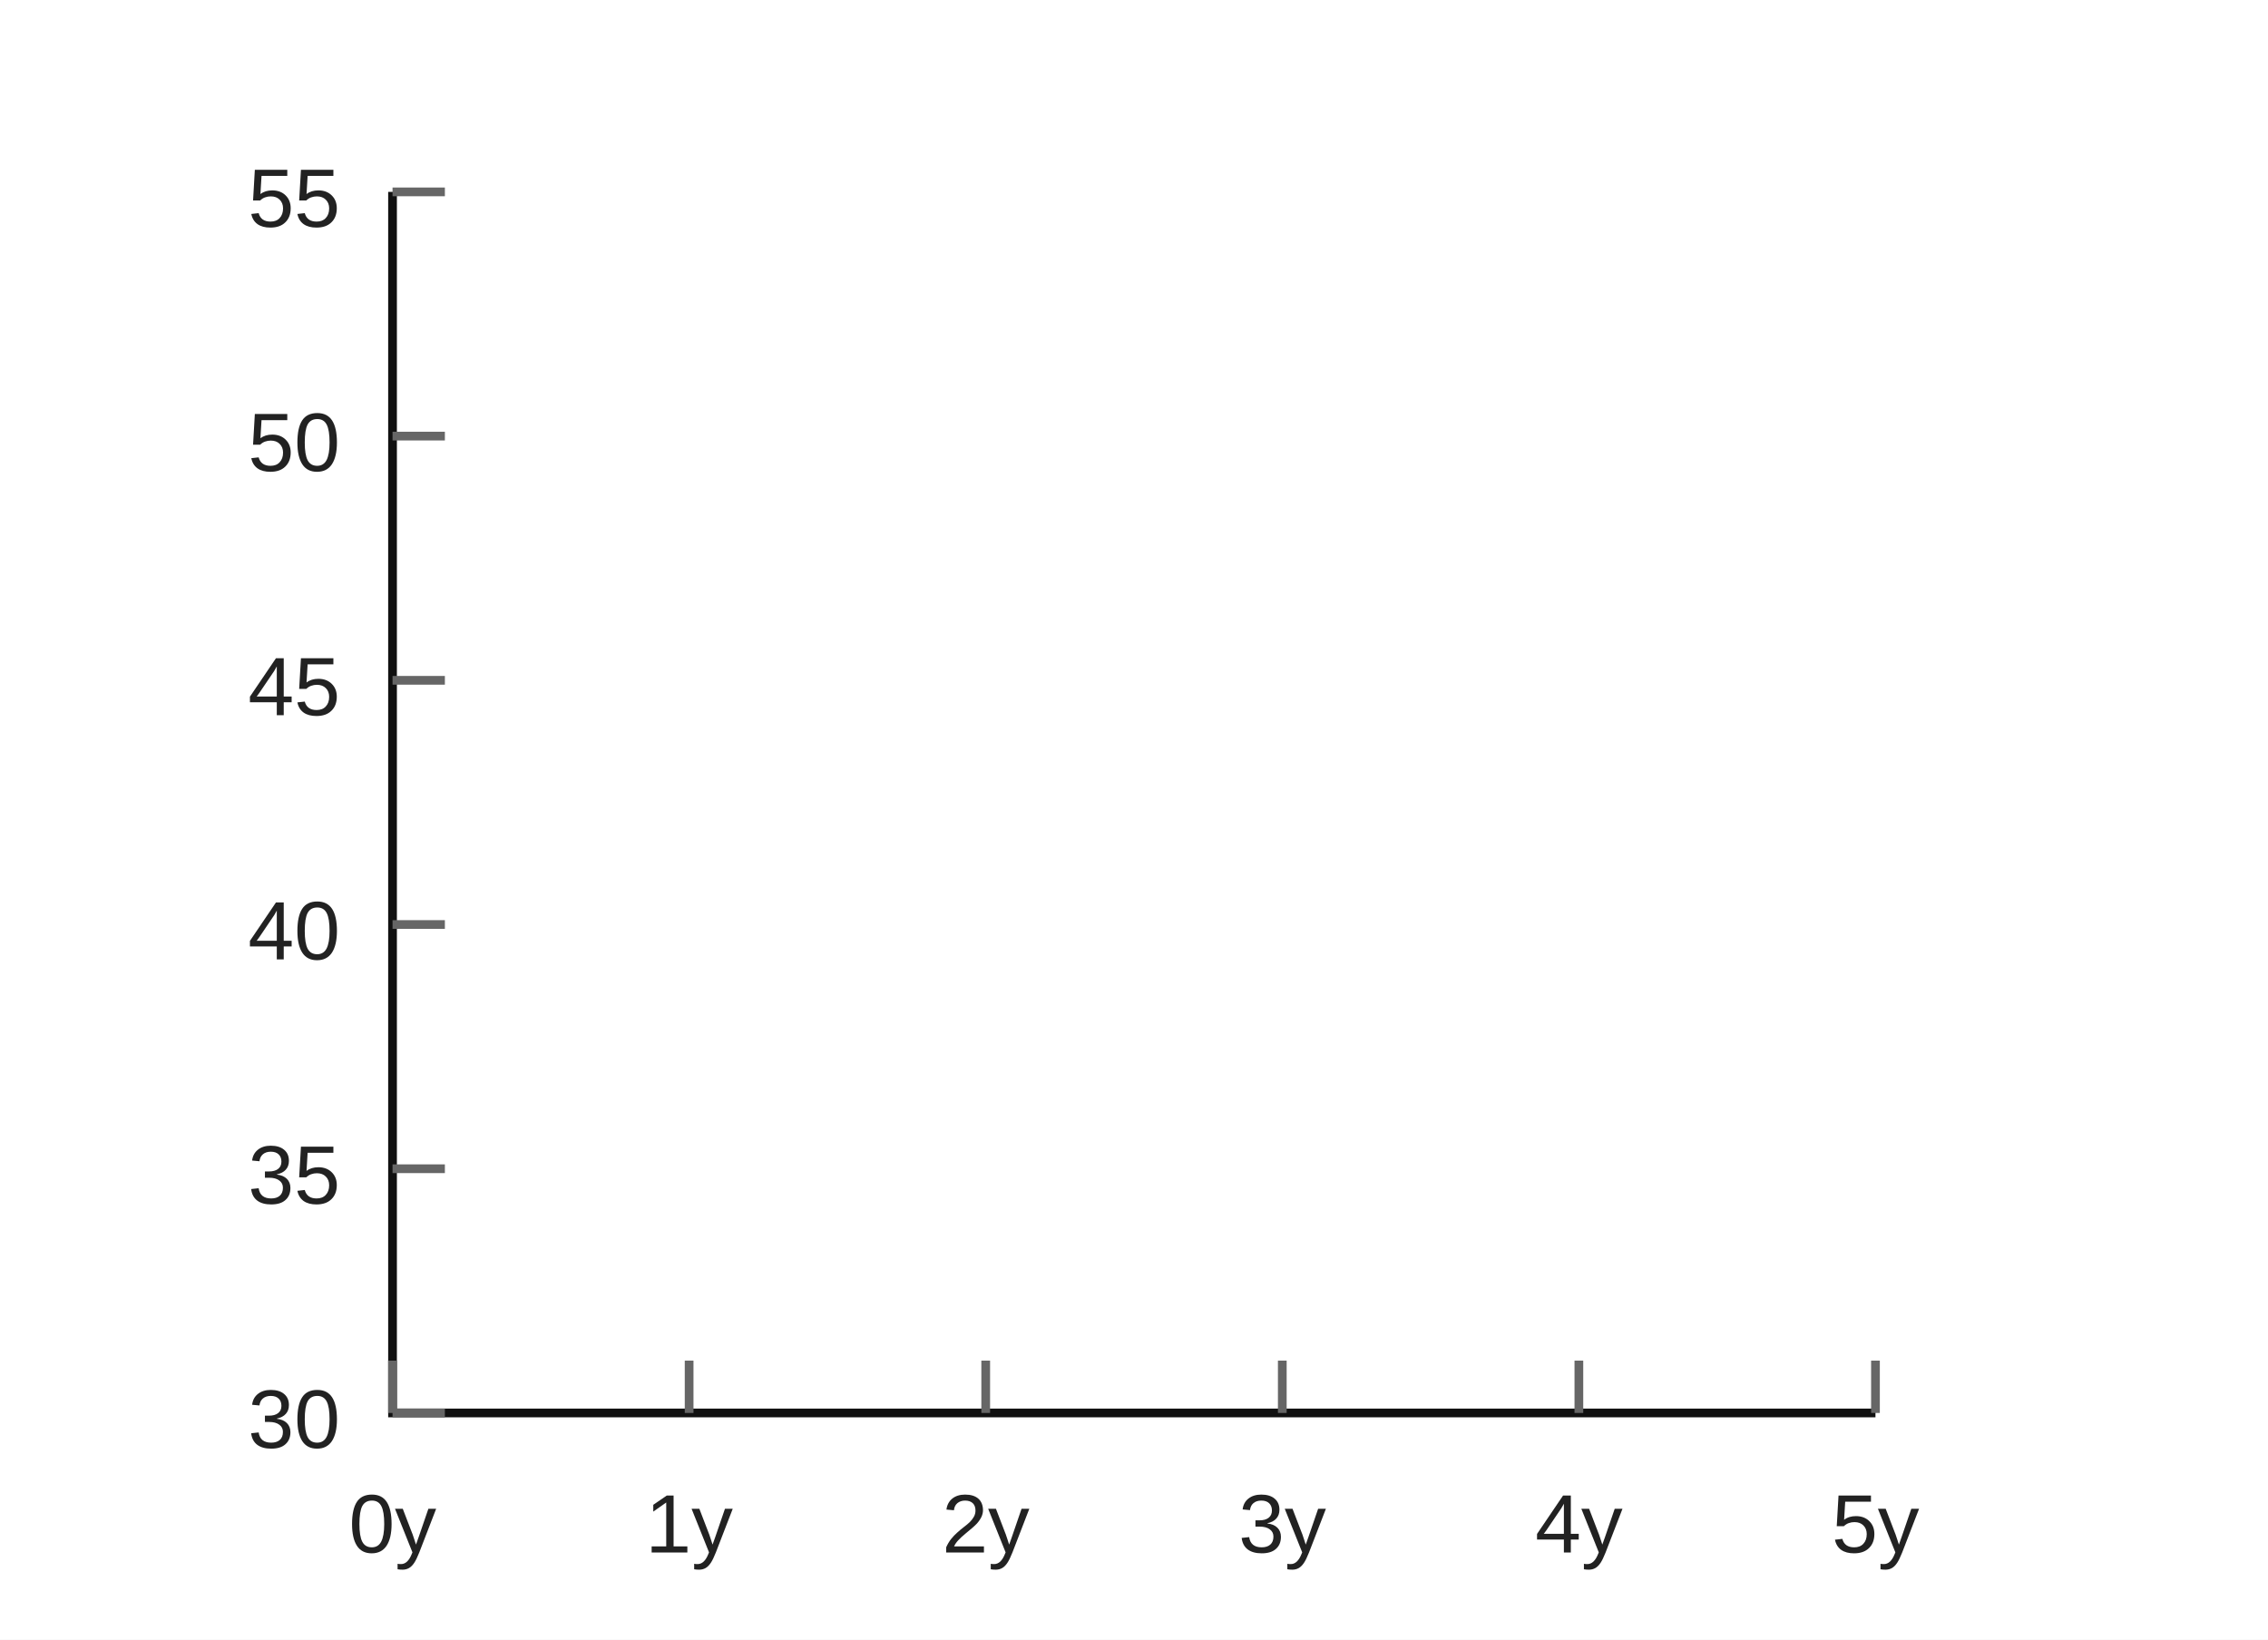
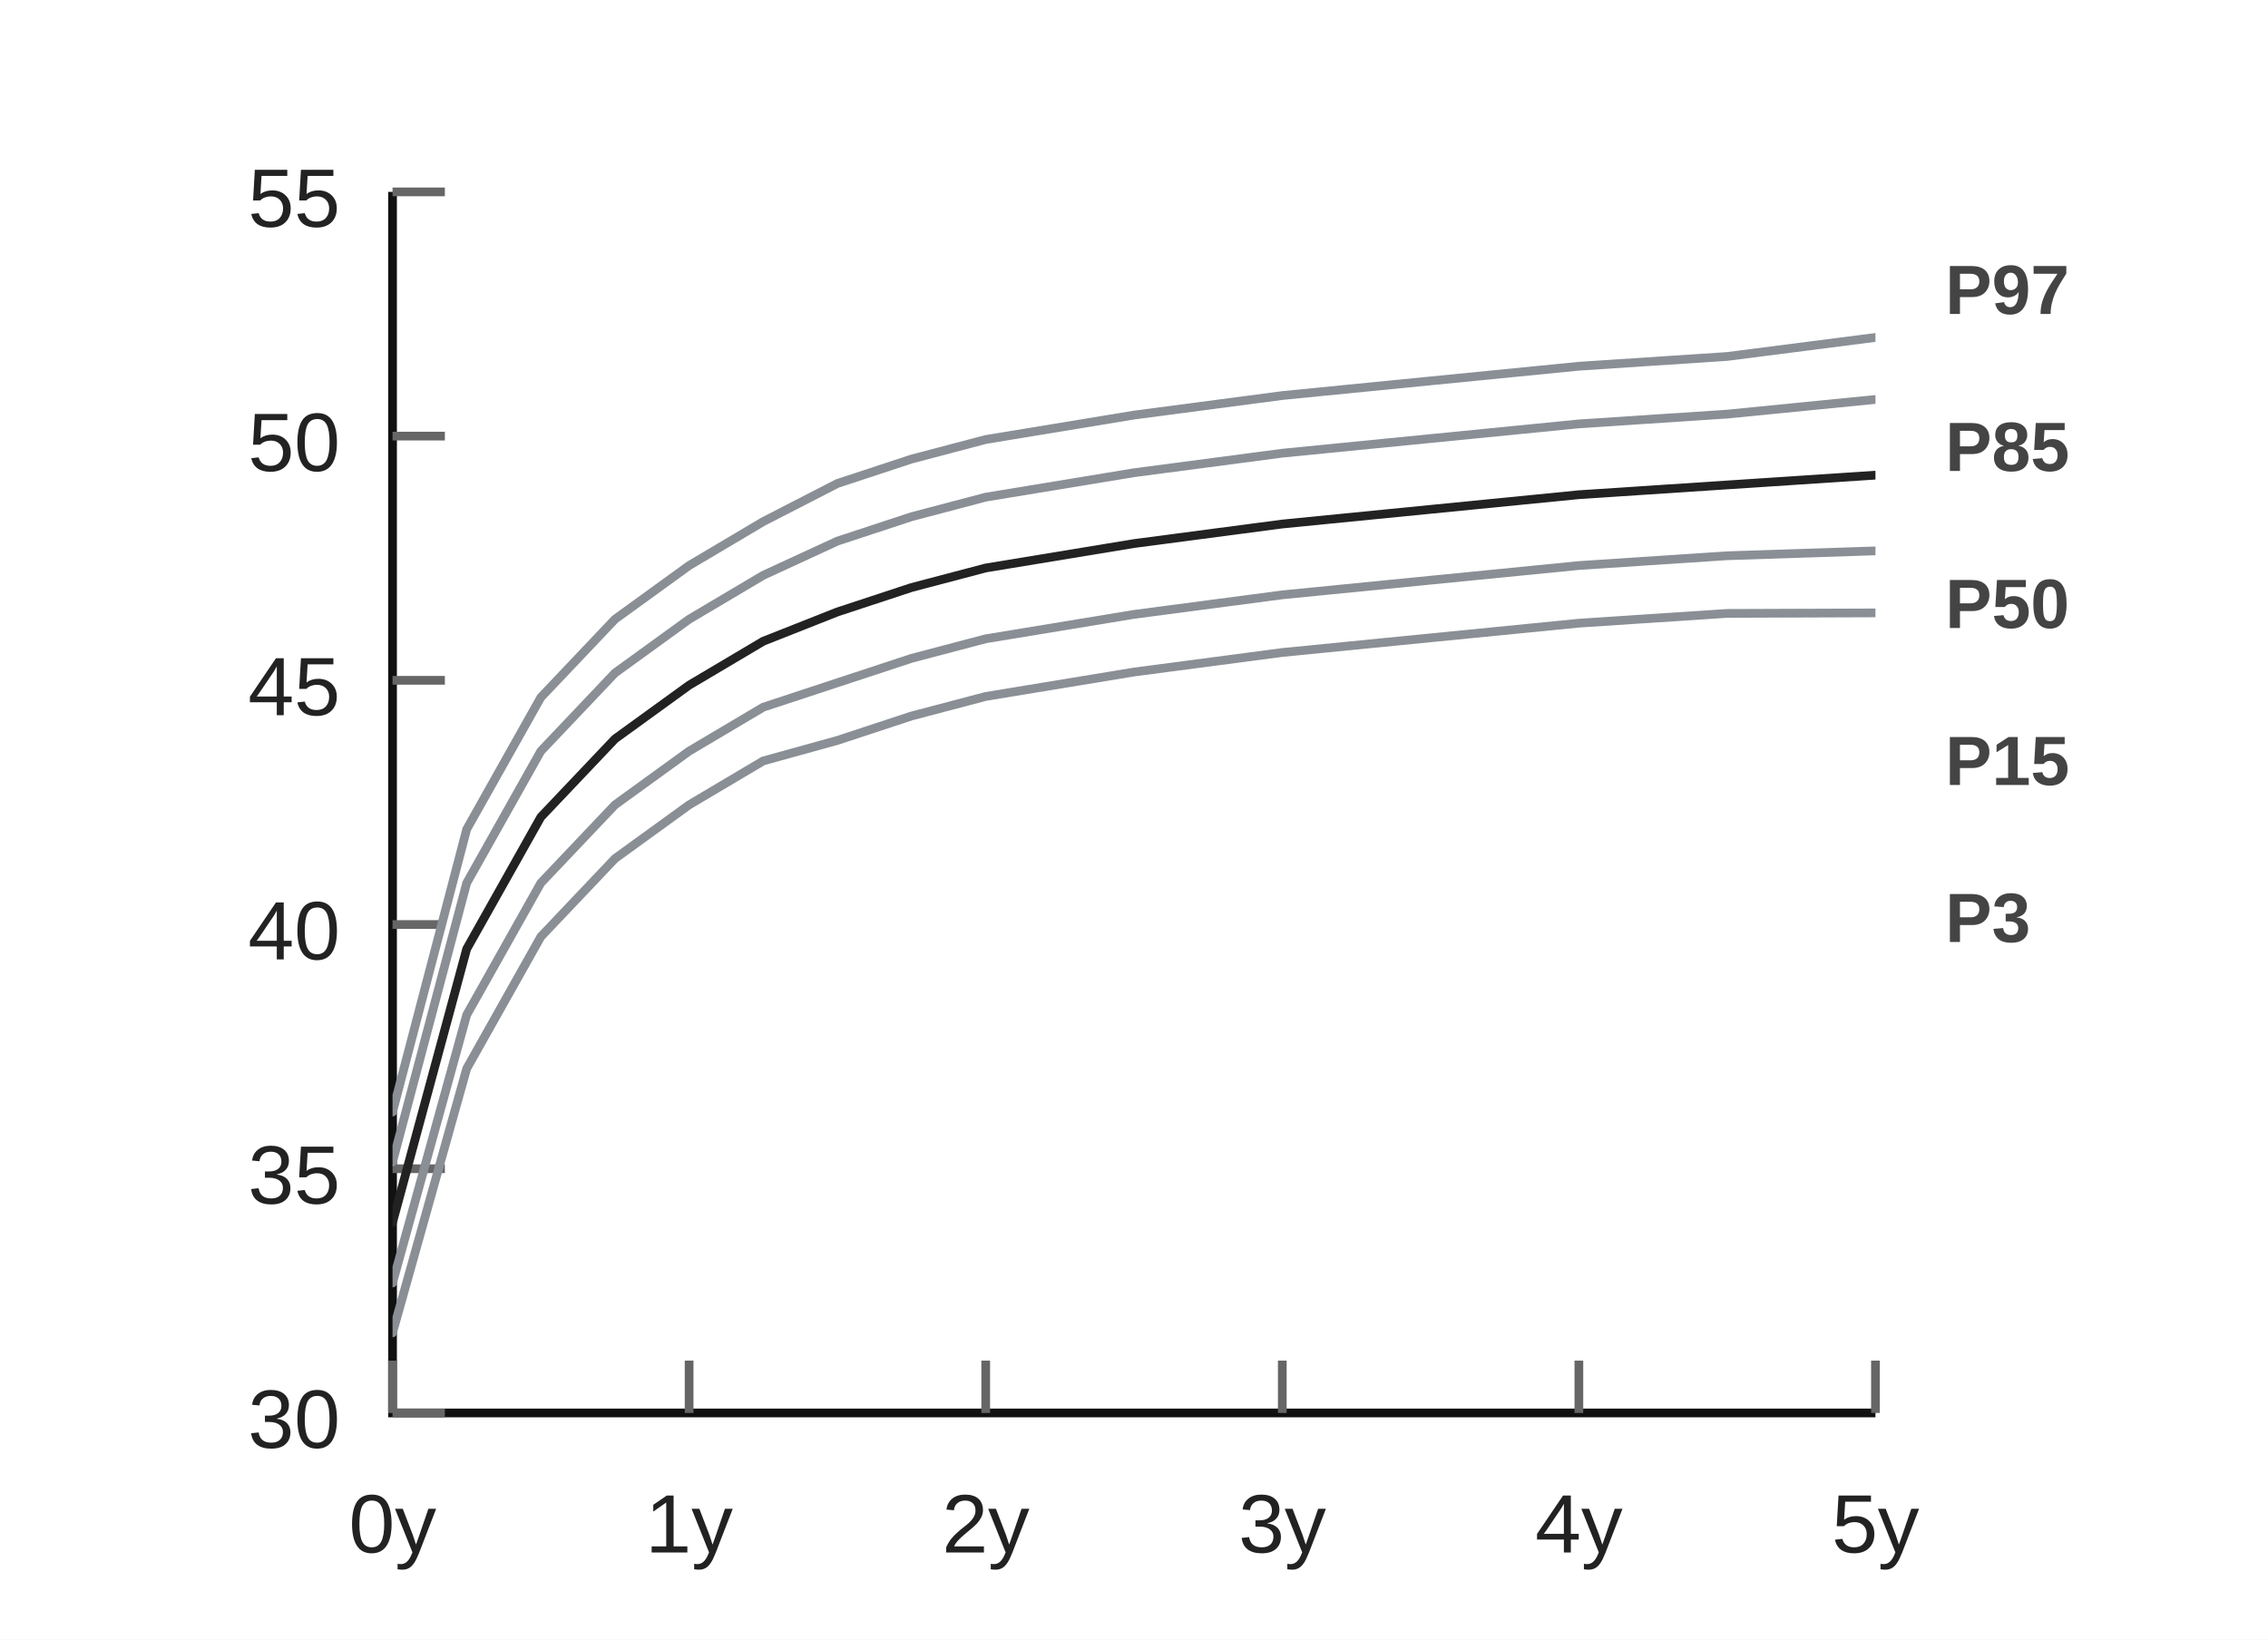
<svg xmlns="http://www.w3.org/2000/svg" viewBox="0 0 260 188" role="img" aria-label="WHO Girls Head Circumference 0-5 years">
  <style>
    .axis { stroke: #111; stroke-width: 1; fill: none; }
    .tick { stroke: #666; stroke-width: 1; }
    .label { fill: #222; font: 9.5px Arial, sans-serif; text-anchor: middle; }
    .ylabel { fill: #222; font: 9.5px Arial, sans-serif; text-anchor: end; }
    .curve { fill: none; stroke: #8a8f96; stroke-width: 1; stroke-linecap: round; }
    .median { fill: none; stroke: #222; stroke-width: 1; stroke-linecap: round; }
    .percentile { fill: #444; font: 700 8px Arial, sans-serif; }
  </style>
  <rect x="0" y="0" width="260" height="188" fill="#fff" />
  <defs>
    <clipPath id="clip-girls-head-0-5-minimal-svg-0">
      <rect x="45" y="22" width="170" height="140" />
    </clipPath>
  </defs>
  <path class="axis" d="M45 22 V162 H215" />
  <path class="tick" d="M45 162 V156" />
  <text class="label" x="45" y="178">0y</text>
  <path class="tick" d="M79 162 V156" />
  <text class="label" x="79" y="178">1y</text>
  <path class="tick" d="M113 162 V156" />
  <text class="label" x="113" y="178">2y</text>
  <path class="tick" d="M147 162 V156" />
  <text class="label" x="147" y="178">3y</text>
  <path class="tick" d="M181 162 V156" />
  <text class="label" x="181" y="178">4y</text>
  <path class="tick" d="M215 162 V156" />
  <text class="label" x="215" y="178">5y</text>
  <path class="tick" d="M45 22 H51" />
  <text class="ylabel" x="39" y="26">55</text>
  <path class="tick" d="M45 50 H51" />
  <text class="ylabel" x="39" y="54">50</text>
  <path class="tick" d="M45 78 H51" />
  <text class="ylabel" x="39" y="82">45</text>
  <path class="tick" d="M45 106 H51" />
  <text class="ylabel" x="39" y="110">40</text>
  <path class="tick" d="M45 134 H51" />
  <text class="ylabel" x="39" y="138">35</text>
  <path class="tick" d="M45 162 H51" />
  <text class="ylabel" x="39" y="166">30</text>
+   <g clip-path="url(#clip-girls-head-0-5-minimal-svg-0)">
+     <path class="curve" d="M45.00 127.50 L53.50 95.08 L62.00 79.96 L70.50 71.00 L79.00 64.84 L87.50 59.80 L96.00 55.43 L104.50 52.63 L113.00 50.39 L130.00 47.59 L147.00 45.35 L164.00 43.67 L181.00 41.99 L198.00 40.87 L215.00 38.69" />
+     <path class="curve" d="M45.00 133.22 L53.50 101.24 L62.00 86.12 L70.50 77.16 L79.00 71.00 L87.50 65.96 L96.00 62.04 L104.50 59.24 L113.00 57.00 L130.00 54.20 L147.00 51.96 L164.00 50.28 L181.00 48.60 L198.00 47.48 L215.00 45.80" />
+     <path class="median" d="M45.00 140.16 L53.50 108.80 L62.00 93.68 L70.50 84.72 L79.00 78.56 L87.50 73.52 L96.00 70.16 L104.50 67.36 L113.00 65.12 L130.00 62.32 L147.00 60.08 L164.00 58.40 L181.00 56.72 L198.00 55.60 L215.00 54.48" />
+     <path class="curve" d="M45.00 147.10 L53.50 116.36 L62.00 101.24 L70.50 92.28 L79.00 86.12 L87.50 81.08 L96.00 78.28 L104.50 75.48 L113.00 73.24 L130.00 70.44 L147.00 68.20 L164.00 66.52 L181.00 64.84 L198.00 63.72 L215.00 63.16" />
+     <path class="curve" d="M45.00 152.82 L53.50 122.52 L62.00 107.40 L70.50 98.44 L79.00 92.28 L87.50 87.24 L96.00 84.89 L104.50 82.09 L113.00 79.85 L130.00 77.05 L147.00 74.81 L164.00 73.13 L181.00 71.45 L198.00 70.33 L215.00 70.27" />
+   </g>
+   <text class="percentile" x="223" y="36">P97</text>
+   <text class="percentile" x="223" y="54">P85</text>
+   <text class="percentile" x="223" y="72">P50</text>
+   <text class="percentile" x="223" y="90">P15</text>
+   <text class="percentile" x="223" y="108">P3</text>
</svg>
